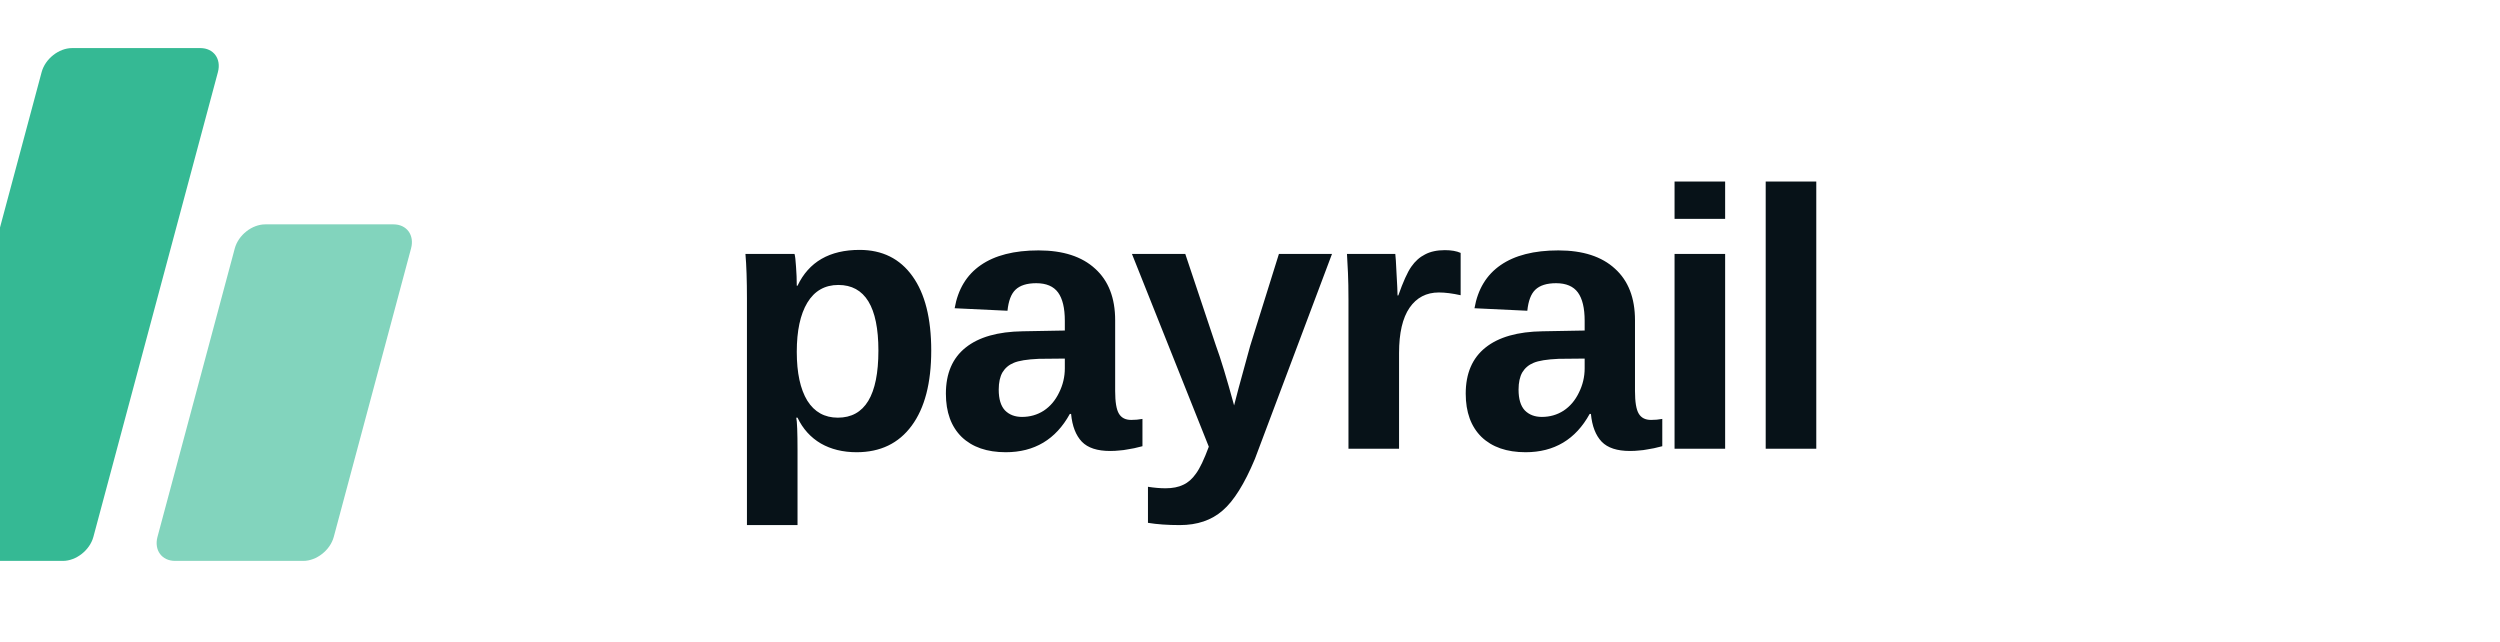
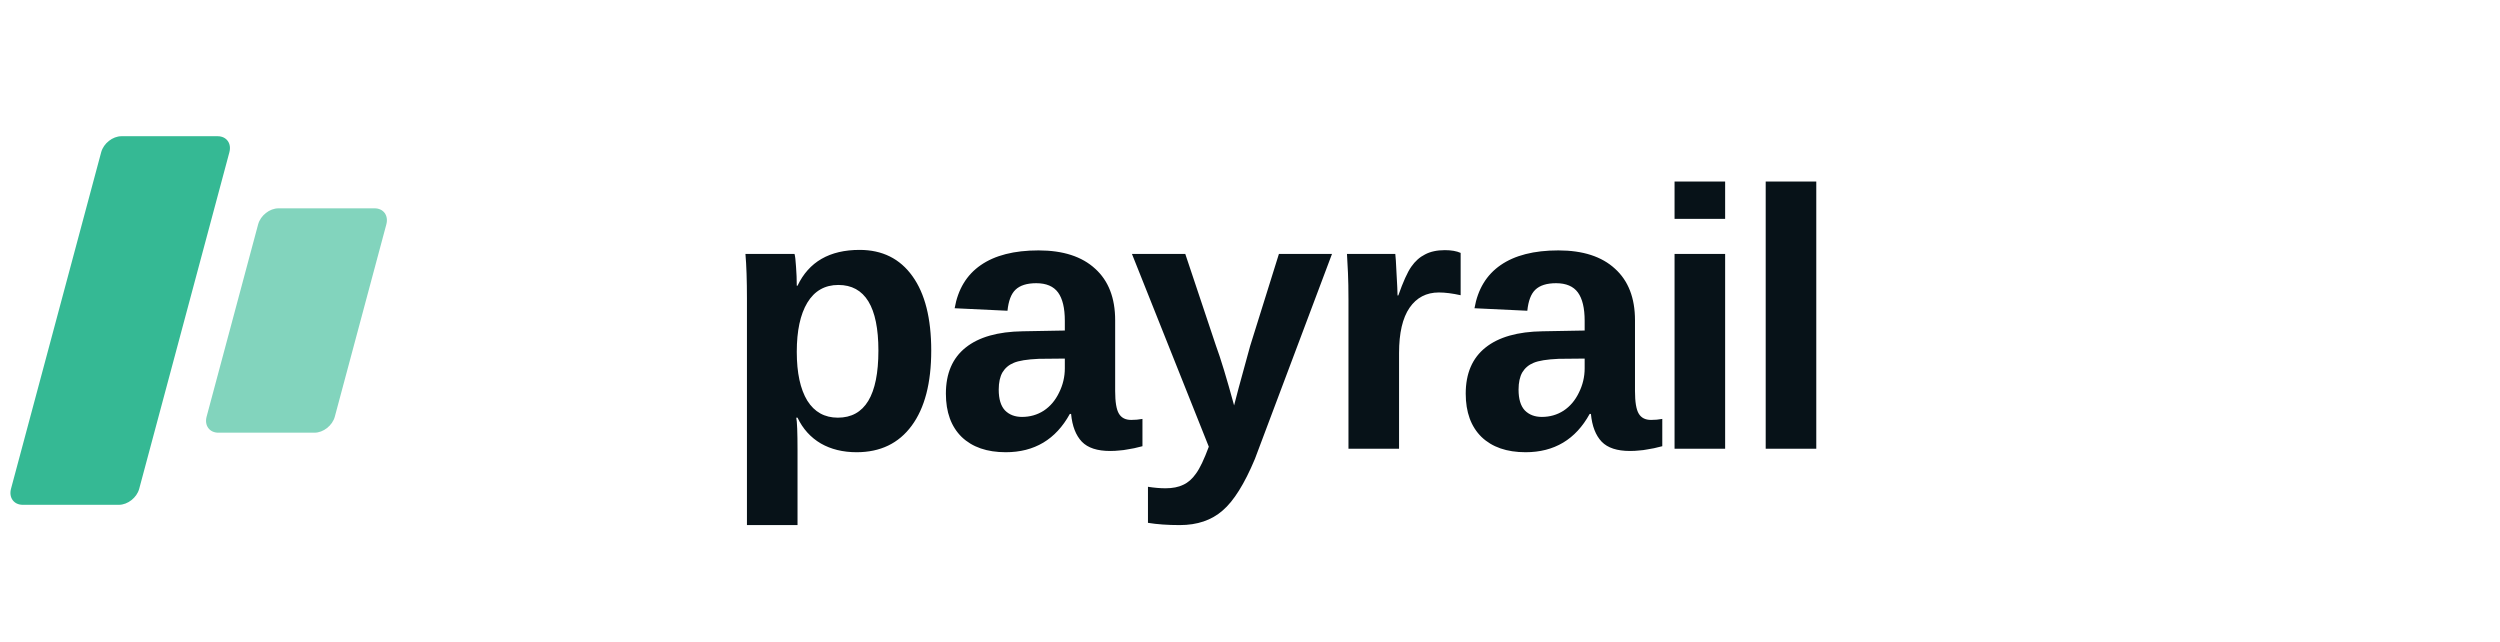
<svg xmlns="http://www.w3.org/2000/svg" viewBox="0 0 156 40" role="img" aria-labelledby="title">
-   <g transform="translate(3 3) skewX(-15)">
-     <rect width="11" height="32" rx="1.5" fill="#35b994" />
-     <rect x="15" y="11" width="11" height="21" rx="1.5" fill="#35b994" opacity=".62" />
+   <g transform="translate(16 20) skewX(-15) translate(-12.5 -12.5)">
+     <rect y="1" width="8" height="23" rx="1" fill="#35b994" />
+     <rect x="11" y="5.5" width="8" height="14" rx="1" fill="#35b994" opacity=".62" />
  </g>
  <text x="45" y="28" fill="#071218" font-family="Avenir Next,Segoe UI,Arial,sans-serif" font-size="23" font-weight="700" letter-spacing="-.7">payrail</text>
</svg>
